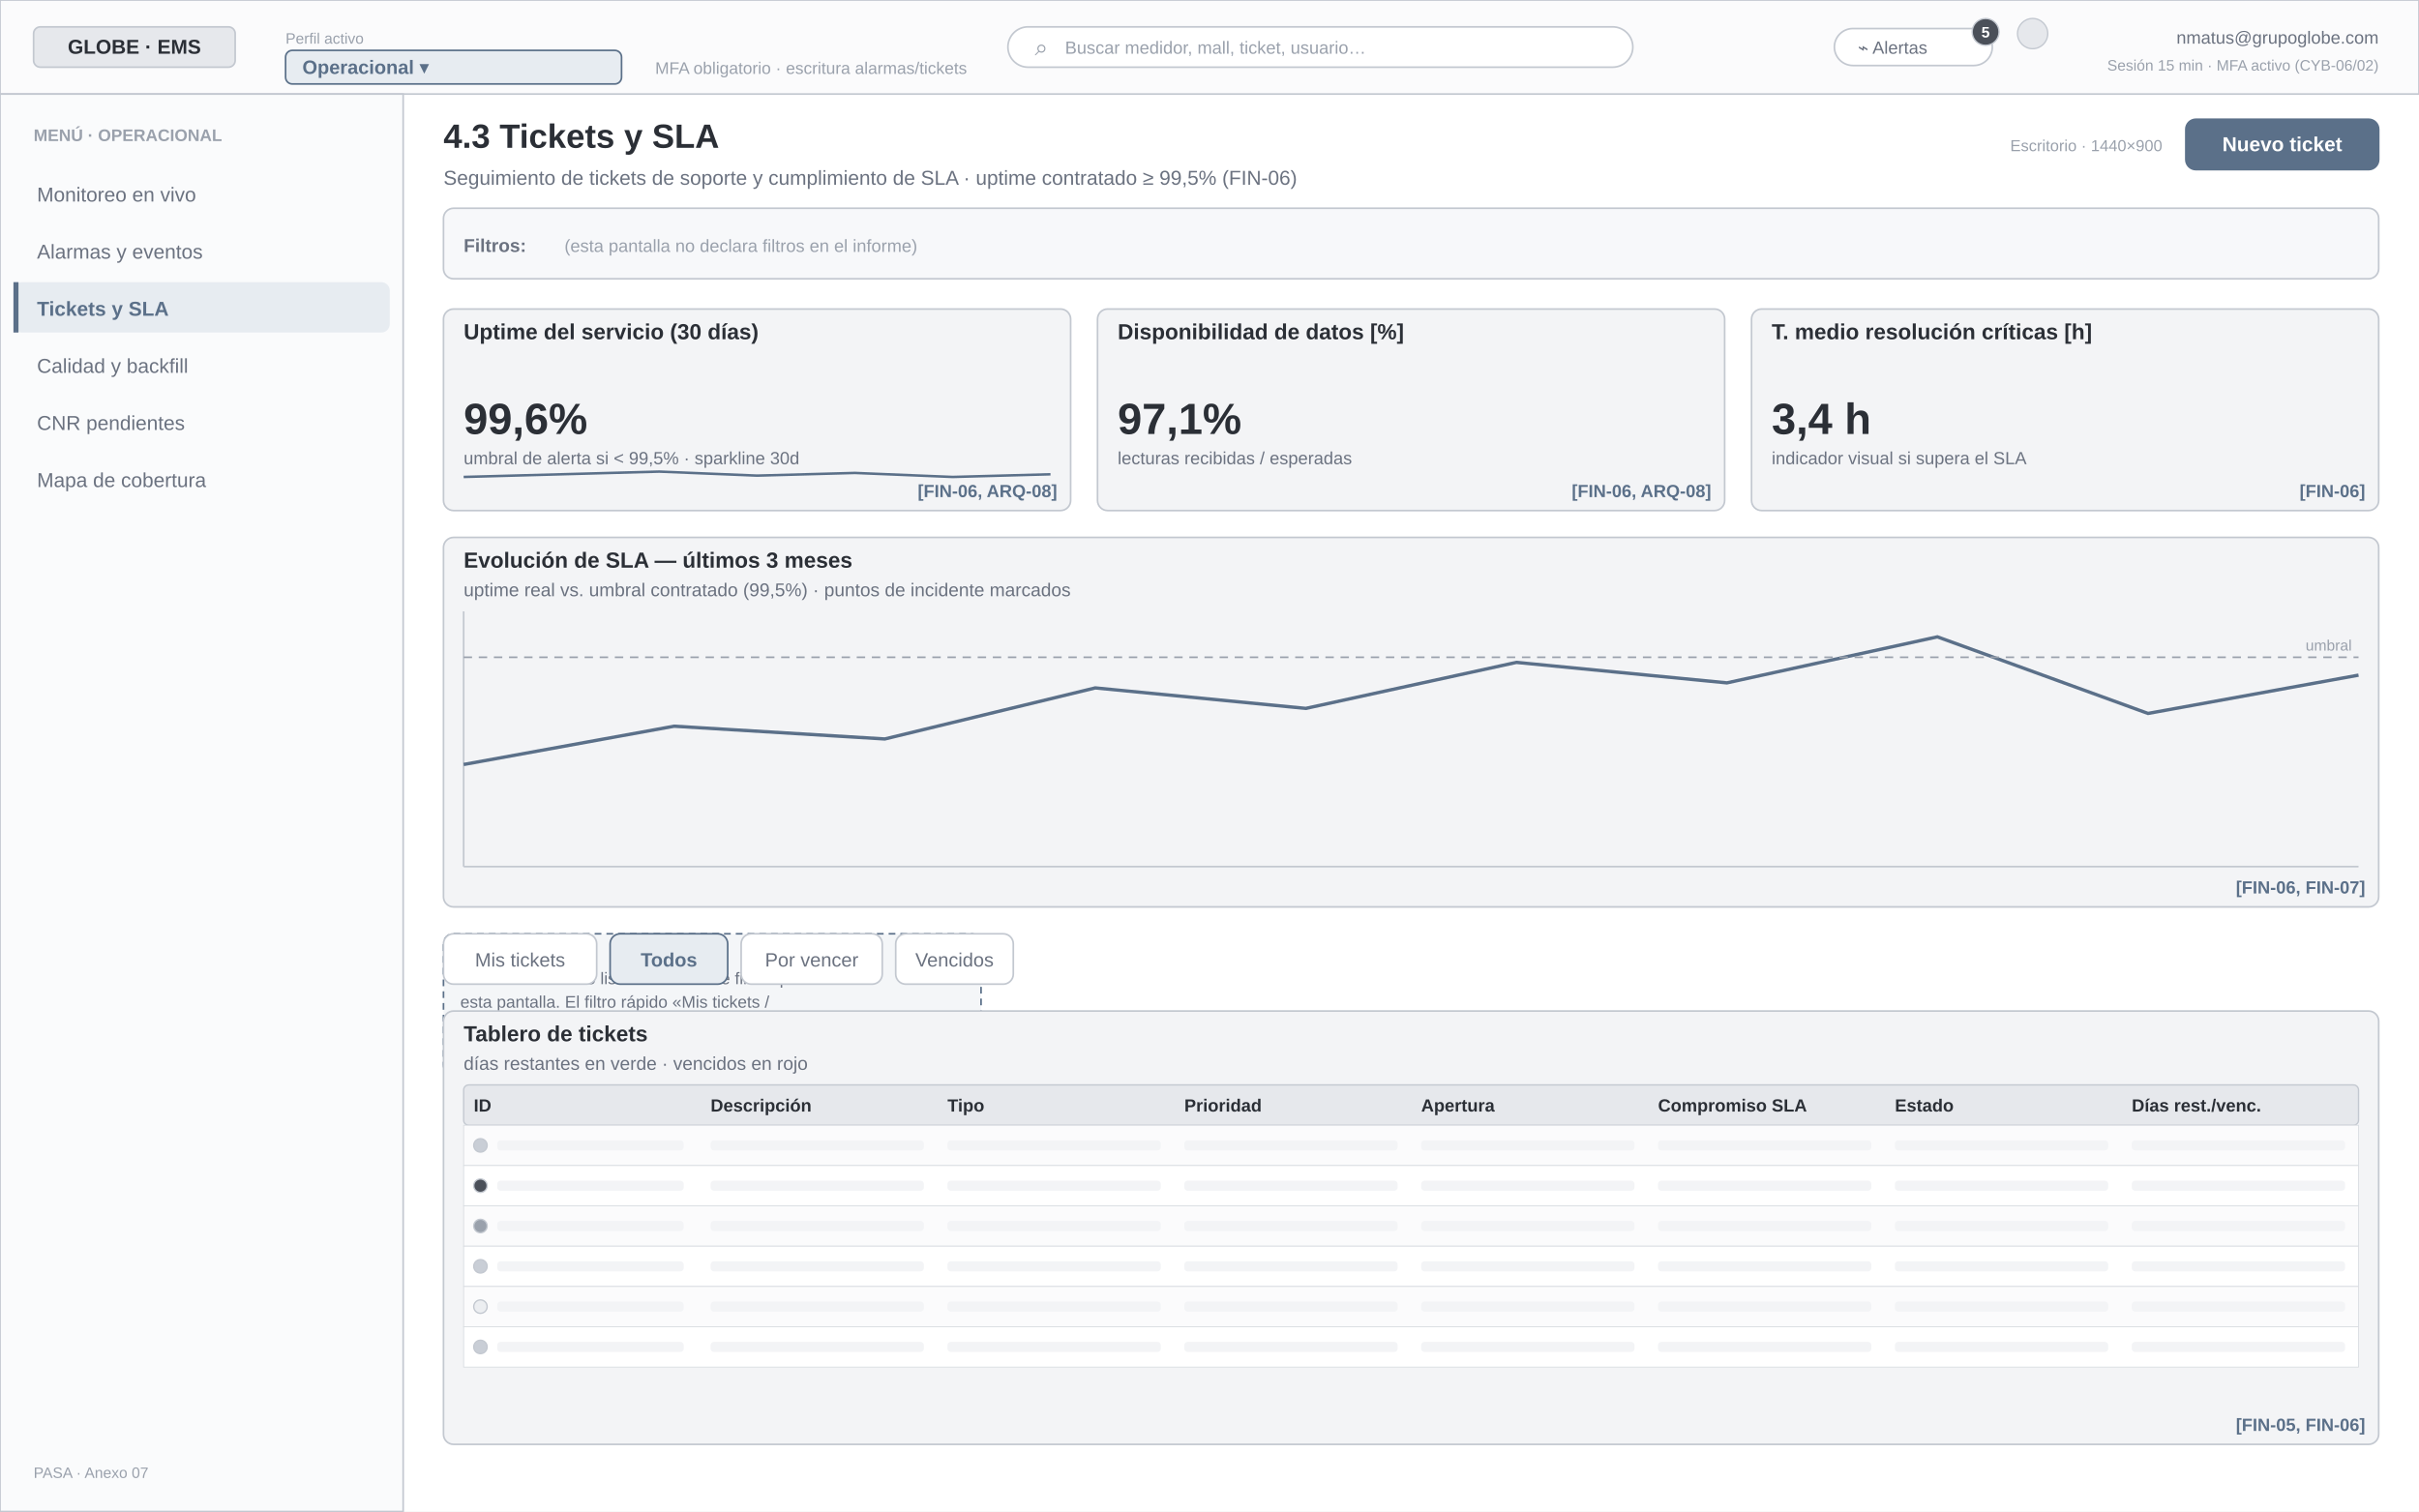
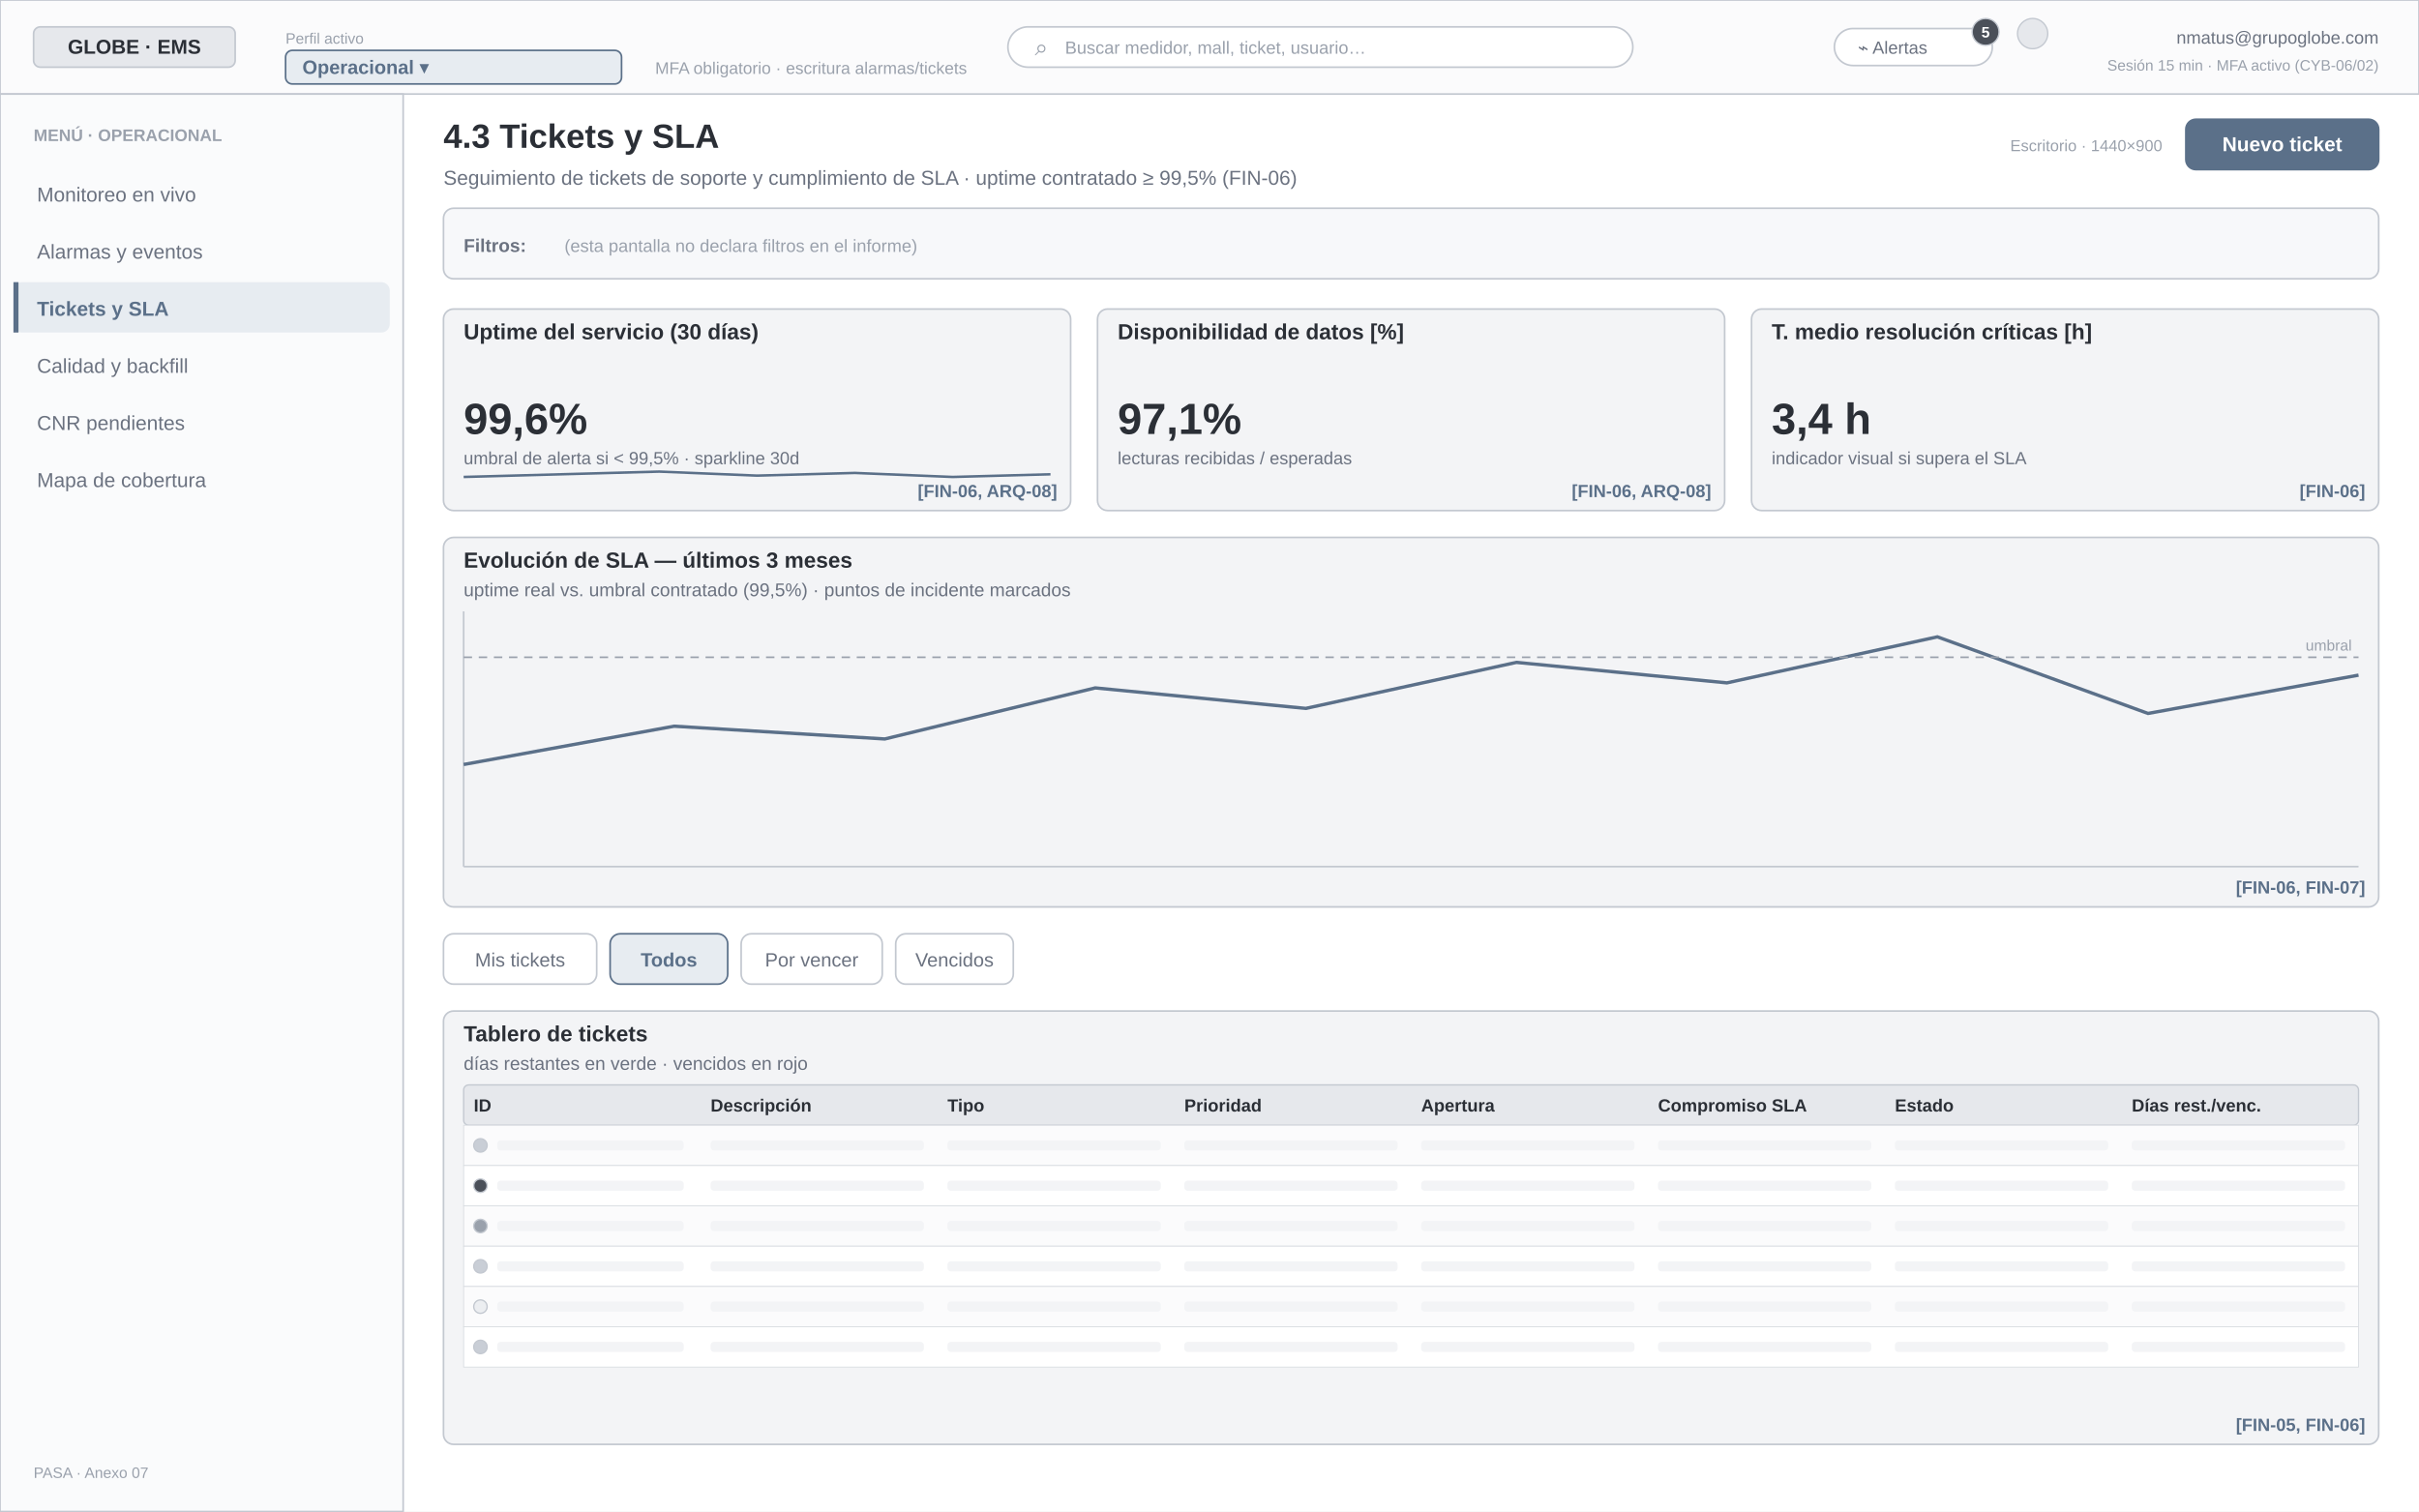
<svg xmlns="http://www.w3.org/2000/svg" viewBox="0 0 1440 900" width="1440" height="900" font-family="'Segoe UI', 'Helvetica Neue', Arial, sans-serif">
  <rect x="0" y="0" width="1440" height="900" rx="0" fill="#ffffff" stroke="none" stroke-width="1" />
  <rect x="0" y="0" width="1440" height="56" rx="0" fill="#fbfbfc" stroke="#c3c8d0" stroke-width="1" />
  <rect x="20" y="16" width="120" height="24" rx="4" fill="#e6e8ec" stroke="#c3c8d0" stroke-width="1" />
  <text x="80" y="32" font-family="'Segoe UI', 'Helvetica Neue', Arial, sans-serif" font-size="12" fill="#2b2f36" font-weight="700" text-anchor="middle">GLOBE · EMS</text>
  <text x="170" y="26" font-family="'Segoe UI', 'Helvetica Neue', Arial, sans-serif" font-size="9" fill="#9aa1ac" font-weight="normal" text-anchor="start">Perfil activo</text>
  <rect x="170" y="30" width="200" height="20" rx="4" fill="#e7ecf1" stroke="#5b7089" stroke-width="1" />
  <text x="180" y="44" font-family="'Segoe UI', 'Helvetica Neue', Arial, sans-serif" font-size="11.5" fill="#5b7089" font-weight="600" text-anchor="start">Operacional  ▾</text>
  <text x="390" y="44" font-family="'Segoe UI', 'Helvetica Neue', Arial, sans-serif" font-size="10" fill="#9aa1ac" font-weight="normal" text-anchor="start">MFA obligatorio · escritura alarmas/tickets</text>
  <rect x="600" y="16" width="372" height="24" rx="12" fill="#ffffff" stroke="#c3c8d0" stroke-width="1" />
  <text x="616" y="33" font-family="'Segoe UI', 'Helvetica Neue', Arial, sans-serif" font-size="14" fill="#9aa1ac" font-weight="normal" text-anchor="start">⌕</text>
  <text x="634" y="32" font-family="'Segoe UI', 'Helvetica Neue', Arial, sans-serif" font-size="10.5" fill="#9aa1ac" font-weight="normal" text-anchor="start">Buscar medidor, mall, ticket, usuario…</text>
  <rect x="1092" y="17" width="94" height="22" rx="11" fill="#ffffff" stroke="#c3c8d0" stroke-width="1" />
  <text x="1106" y="32" font-family="'Segoe UI', 'Helvetica Neue', Arial, sans-serif" font-size="10.5" fill="#6b7280" font-weight="normal" text-anchor="start">⌁ Alertas</text>
  <circle cx="1182" cy="19" r="8" fill="#4b5059" stroke="#c3c8d0" stroke-width="0.8" />
  <text x="1182" y="22.3" font-family="'Segoe UI', 'Helvetica Neue', Arial, sans-serif" font-size="9" fill="#ffffff" font-weight="700" text-anchor="middle">5</text>
  <circle cx="1210" cy="20" r="9" fill="#e6e8ec" stroke="#c3c8d0" stroke-width="0.8" />
  <text x="1416" y="26" font-family="'Segoe UI', 'Helvetica Neue', Arial, sans-serif" font-size="10.5" fill="#6b7280" font-weight="normal" text-anchor="end">nmatus@grupoglobe.com</text>
  <text x="1416" y="42" font-family="'Segoe UI', 'Helvetica Neue', Arial, sans-serif" font-size="9" fill="#9aa1ac" font-weight="normal" text-anchor="end">Sesión 15 min · MFA activo (CYB-06/02)</text>
  <rect x="0" y="56" width="240" height="844" rx="0" fill="#fafbfc" stroke="#c3c8d0" stroke-width="1" />
  <text x="20" y="84" font-family="'Segoe UI', 'Helvetica Neue', Arial, sans-serif" font-size="10" fill="#9aa1ac" font-weight="700" text-anchor="start">MENÚ · OPERACIONAL</text>
  <text x="22" y="120" font-family="'Segoe UI', 'Helvetica Neue', Arial, sans-serif" font-size="12" fill="#6b7280" font-weight="normal" text-anchor="start">Monitoreo en vivo</text>
  <text x="22" y="154" font-family="'Segoe UI', 'Helvetica Neue', Arial, sans-serif" font-size="12" fill="#6b7280" font-weight="normal" text-anchor="start">Alarmas y eventos</text>
  <rect x="8" y="168" width="224" height="30" rx="5" fill="#e7ecf1" stroke="none" stroke-width="1" />
  <rect x="8" y="168" width="3" height="30" rx="0" fill="#5b7089" stroke="none" stroke-width="1" />
  <text x="22" y="188" font-family="'Segoe UI', 'Helvetica Neue', Arial, sans-serif" font-size="12" fill="#5b7089" font-weight="700" text-anchor="start">Tickets y SLA</text>
  <text x="22" y="222" font-family="'Segoe UI', 'Helvetica Neue', Arial, sans-serif" font-size="12" fill="#6b7280" font-weight="normal" text-anchor="start">Calidad y backfill</text>
  <text x="22" y="256" font-family="'Segoe UI', 'Helvetica Neue', Arial, sans-serif" font-size="12" fill="#6b7280" font-weight="normal" text-anchor="start">CNR pendientes</text>
  <text x="22" y="290" font-family="'Segoe UI', 'Helvetica Neue', Arial, sans-serif" font-size="12" fill="#6b7280" font-weight="normal" text-anchor="start">Mapa de cobertura</text>
  <text x="20" y="880" font-family="'Segoe UI', 'Helvetica Neue', Arial, sans-serif" font-size="9" fill="#9aa1ac" font-weight="normal" text-anchor="start">PASA · Anexo 07</text>
  <text x="264" y="88" font-family="'Segoe UI', 'Helvetica Neue', Arial, sans-serif" font-size="20" fill="#2b2f36" font-weight="700" text-anchor="start">4.3  Tickets y SLA</text>
  <rect x="1301.2" y="71" width="114.8" height="30" rx="6" fill="#5b7089" stroke="#5b7089" stroke-width="1" />
  <text x="1358.6" y="90" font-family="'Segoe UI', 'Helvetica Neue', Arial, sans-serif" font-size="12" fill="#ffffff" font-weight="700" text-anchor="middle">Nuevo ticket</text>
  <text x="1287.2" y="90" font-family="'Segoe UI', 'Helvetica Neue', Arial, sans-serif" font-size="9.5" fill="#9aa1ac" font-weight="normal" text-anchor="end">Escritorio · 1440×900</text>
  <text x="264" y="110" font-family="'Segoe UI', 'Helvetica Neue', Arial, sans-serif" font-size="12" fill="#6b7280" font-weight="normal" text-anchor="start">Seguimiento de tickets de soporte y cumplimiento de SLA · uptime contratado ≥ 99,5% (FIN-06)</text>
  <rect x="264" y="124" width="1152" height="42" rx="6" fill="#f7f8fa" stroke="#c3c8d0" stroke-width="1" />
  <text x="276" y="150" font-family="'Segoe UI', 'Helvetica Neue', Arial, sans-serif" font-size="11" fill="#6b7280" font-weight="700" text-anchor="start">Filtros:</text>
  <text x="336" y="150" font-family="'Segoe UI', 'Helvetica Neue', Arial, sans-serif" font-size="10.5" fill="#9aa1ac" font-weight="normal" text-anchor="start">(esta pantalla no declara filtros en el informe)</text>
-   <rect x="264" y="556" width="320" height="84" rx="6" fill="#f4f6f8" stroke="#5b7089" stroke-width="1" stroke-dasharray="4 3" />
-   <text x="274" y="572" font-family="'Segoe UI', 'Helvetica Neue', Arial, sans-serif" font-size="10" fill="#5b7089" font-weight="700" text-anchor="start">⚑ Nota</text>
-   <text x="274" y="586" font-family="'Segoe UI', 'Helvetica Neue', Arial, sans-serif" font-size="10" fill="#6b7280" font-weight="normal" text-anchor="start">El informe v2.0 no lista una barra de filtros para</text>
-   <text x="274" y="600" font-family="'Segoe UI', 'Helvetica Neue', Arial, sans-serif" font-size="10" fill="#6b7280" font-weight="normal" text-anchor="start">esta pantalla. El filtro rápido «Mis tickets /</text>
-   <text x="274" y="614" font-family="'Segoe UI', 'Helvetica Neue', Arial, sans-serif" font-size="10" fill="#6b7280" font-weight="normal" text-anchor="start">Todos / Por vencer / Vencidos» descrito en el</text>
-   <text x="274" y="628" font-family="'Segoe UI', 'Helvetica Neue', Arial, sans-serif" font-size="10" fill="#6b7280" font-weight="normal" text-anchor="start">componente Tablero de tickets se representa como</text>
-   <text x="274" y="642" font-family="'Segoe UI', 'Helvetica Neue', Arial, sans-serif" font-size="10" fill="#6b7280" font-weight="normal" text-anchor="start">pestañas sobre la tabla, no en la barra superior.</text>
  <rect x="264.0" y="184" width="373.333" height="120" rx="6" fill="#f3f4f6" stroke="#c3c8d0" stroke-width="1" />
  <text x="276.0" y="202" font-family="'Segoe UI', 'Helvetica Neue', Arial, sans-serif" font-size="13" fill="#2b2f36" font-weight="700" text-anchor="start">Uptime del servicio (30 días)</text>
  <text x="276.0" y="258.4" font-family="'Segoe UI', 'Helvetica Neue', Arial, sans-serif" font-size="26" fill="#2b2f36" font-weight="700" text-anchor="start">99,6%</text>
  <text x="276.0" y="276.4" font-family="'Segoe UI', 'Helvetica Neue', Arial, sans-serif" font-size="10.5" fill="#6b7280" font-weight="normal" text-anchor="start">umbral de alerta si &lt; 99,5% · sparkline 30d</text>
  <polyline points="276.0,284.0 334.222,282.4 392.444,280.8 450.667,283.2 508.889,281.6 567.111,284.0 625.333,282.4" fill="none" stroke="#5b7089" stroke-width="1.5" />
  <text x="629.333" y="296" font-family="'Segoe UI', 'Helvetica Neue', Arial, sans-serif" font-size="10.5" fill="#5b7089" font-weight="600" text-anchor="end">[FIN-06, ARQ-08]</text>
  <rect x="653.333" y="184" width="373.333" height="120" rx="6" fill="#f3f4f6" stroke="#c3c8d0" stroke-width="1" />
  <text x="665.333" y="202" font-family="'Segoe UI', 'Helvetica Neue', Arial, sans-serif" font-size="13" fill="#2b2f36" font-weight="700" text-anchor="start">Disponibilidad de datos [%]</text>
  <text x="665.333" y="258.4" font-family="'Segoe UI', 'Helvetica Neue', Arial, sans-serif" font-size="26" fill="#2b2f36" font-weight="700" text-anchor="start">97,1%</text>
  <text x="665.333" y="276.4" font-family="'Segoe UI', 'Helvetica Neue', Arial, sans-serif" font-size="10.5" fill="#6b7280" font-weight="normal" text-anchor="start">lecturas recibidas / esperadas</text>
  <text x="1018.667" y="296" font-family="'Segoe UI', 'Helvetica Neue', Arial, sans-serif" font-size="10.5" fill="#5b7089" font-weight="600" text-anchor="end">[FIN-06, ARQ-08]</text>
  <rect x="1042.667" y="184" width="373.333" height="120" rx="6" fill="#f3f4f6" stroke="#c3c8d0" stroke-width="1" />
  <text x="1054.667" y="202" font-family="'Segoe UI', 'Helvetica Neue', Arial, sans-serif" font-size="13" fill="#2b2f36" font-weight="700" text-anchor="start">T. medio resolución críticas [h]</text>
  <text x="1054.667" y="258.4" font-family="'Segoe UI', 'Helvetica Neue', Arial, sans-serif" font-size="26" fill="#2b2f36" font-weight="700" text-anchor="start">3,4 h</text>
  <text x="1054.667" y="276.4" font-family="'Segoe UI', 'Helvetica Neue', Arial, sans-serif" font-size="10.5" fill="#6b7280" font-weight="normal" text-anchor="start">indicador visual si supera el SLA</text>
  <text x="1408" y="296" font-family="'Segoe UI', 'Helvetica Neue', Arial, sans-serif" font-size="10.5" fill="#5b7089" font-weight="600" text-anchor="end">[FIN-06]</text>
  <rect x="264.0" y="320" width="1152.0" height="220" rx="6" fill="#f3f4f6" stroke="#c3c8d0" stroke-width="1" />
  <text x="276.0" y="338" font-family="'Segoe UI', 'Helvetica Neue', Arial, sans-serif" font-size="13" fill="#2b2f36" font-weight="700" text-anchor="start">Evolución de SLA — últimos 3 meses</text>
  <text x="276.0" y="355" font-family="'Segoe UI', 'Helvetica Neue', Arial, sans-serif" font-size="11" fill="#6b7280" font-weight="normal" text-anchor="start">uptime real vs. umbral contratado (99,5%) · puntos de incidente marcados</text>
  <line x1="276.0" y1="516" x2="1404.0" y2="516" stroke="#c3c8d0" stroke-width="1" />
  <line x1="276.0" y1="364" x2="276.0" y2="516" stroke="#c3c8d0" stroke-width="1" />
  <polyline points="276.0,455.2 401.3,432.4 526.7,440.0 652.0,409.6 777.3,421.8 902.7,394.4 1028.0,406.6 1153.3,379.2 1278.7,424.8 1404.0,402.0" fill="none" stroke="#5b7089" stroke-width="2" />
  <line x1="276.0" y1="391.36" x2="1404.0" y2="391.36" stroke="#9aa1ac" stroke-width="1" stroke-dasharray="5 4" />
  <text x="1400.0" y="387.36" font-family="'Segoe UI', 'Helvetica Neue', Arial, sans-serif" font-size="9" fill="#9aa1ac" font-weight="normal" text-anchor="end">umbral</text>
  <text x="1408.0" y="532" font-family="'Segoe UI', 'Helvetica Neue', Arial, sans-serif" font-size="10.5" fill="#5b7089" font-weight="600" text-anchor="end">[FIN-06, FIN-07]</text>
  <rect x="264.0" y="556" width="91.2" height="30" rx="6" fill="#ffffff" stroke="#c3c8d0" stroke-width="1" />
  <text x="309.6" y="575.5" font-family="'Segoe UI', 'Helvetica Neue', Arial, sans-serif" font-size="11.5" fill="#6b7280" font-weight="normal" text-anchor="middle">Mis tickets</text>
  <rect x="363.2" y="556" width="70" height="30" rx="6" fill="#e7ecf1" stroke="#5b7089" stroke-width="1" />
  <text x="398.2" y="575.5" font-family="'Segoe UI', 'Helvetica Neue', Arial, sans-serif" font-size="11.5" fill="#5b7089" font-weight="600" text-anchor="middle">Todos</text>
  <rect x="441.2" y="556" width="84.0" height="30" rx="6" fill="#ffffff" stroke="#c3c8d0" stroke-width="1" />
  <text x="483.2" y="575.5" font-family="'Segoe UI', 'Helvetica Neue', Arial, sans-serif" font-size="11.5" fill="#6b7280" font-weight="normal" text-anchor="middle">Por vencer</text>
  <rect x="533.2" y="556" width="70" height="30" rx="6" fill="#ffffff" stroke="#c3c8d0" stroke-width="1" />
  <text x="568.2" y="575.5" font-family="'Segoe UI', 'Helvetica Neue', Arial, sans-serif" font-size="11.5" fill="#6b7280" font-weight="normal" text-anchor="middle">Vencidos</text>
  <rect x="264.0" y="602" width="1152.0" height="258" rx="6" fill="#f3f4f6" stroke="#c3c8d0" stroke-width="1" />
  <text x="276.0" y="620" font-family="'Segoe UI', 'Helvetica Neue', Arial, sans-serif" font-size="13" fill="#2b2f36" font-weight="700" text-anchor="start">Tablero de tickets</text>
  <text x="276.0" y="637" font-family="'Segoe UI', 'Helvetica Neue', Arial, sans-serif" font-size="11" fill="#6b7280" font-weight="normal" text-anchor="start">días restantes en verde · vencidos en rojo</text>
  <rect x="276.0" y="646" width="1128.0" height="24" rx="3" fill="#e6e8ec" stroke="#c3c8d0" stroke-width="0.8" />
  <text x="282.0" y="661.84" font-family="'Segoe UI', 'Helvetica Neue', Arial, sans-serif" font-size="10.5" fill="#2b2f36" font-weight="700" text-anchor="start">ID</text>
  <text x="423.0" y="661.84" font-family="'Segoe UI', 'Helvetica Neue', Arial, sans-serif" font-size="10.5" fill="#2b2f36" font-weight="700" text-anchor="start">Descripción</text>
  <text x="564.0" y="661.84" font-family="'Segoe UI', 'Helvetica Neue', Arial, sans-serif" font-size="10.5" fill="#2b2f36" font-weight="700" text-anchor="start">Tipo</text>
  <text x="705.0" y="661.84" font-family="'Segoe UI', 'Helvetica Neue', Arial, sans-serif" font-size="10.5" fill="#2b2f36" font-weight="700" text-anchor="start">Prioridad</text>
  <text x="846.0" y="661.84" font-family="'Segoe UI', 'Helvetica Neue', Arial, sans-serif" font-size="10.5" fill="#2b2f36" font-weight="700" text-anchor="start">Apertura</text>
  <text x="987.0" y="661.84" font-family="'Segoe UI', 'Helvetica Neue', Arial, sans-serif" font-size="10.5" fill="#2b2f36" font-weight="700" text-anchor="start">Compromiso SLA</text>
  <text x="1128.0" y="661.84" font-family="'Segoe UI', 'Helvetica Neue', Arial, sans-serif" font-size="10.5" fill="#2b2f36" font-weight="700" text-anchor="start">Estado</text>
  <text x="1269.0" y="661.84" font-family="'Segoe UI', 'Helvetica Neue', Arial, sans-serif" font-size="10.5" fill="#2b2f36" font-weight="700" text-anchor="start">Días rest./venc.</text>
  <rect x="276.0" y="670" width="1128.0" height="24" rx="0" fill="#fbfbfc" stroke="#d9dce1" stroke-width="0.5" />
  <circle cx="286.0" cy="682.0" r="4" fill="#c9ced6" stroke="#c3c8d0" stroke-width="0.8" />
  <rect x="296.0" y="679.0" width="111.0" height="6" rx="2" fill="#f3f4f6" stroke="none" stroke-width="1" />
  <rect x="423.0" y="679.0" width="127.0" height="6" rx="2" fill="#f3f4f6" stroke="none" stroke-width="1" />
  <rect x="564.0" y="679.0" width="127.0" height="6" rx="2" fill="#f3f4f6" stroke="none" stroke-width="1" />
  <rect x="705.0" y="679.0" width="127.0" height="6" rx="2" fill="#f3f4f6" stroke="none" stroke-width="1" />
  <rect x="846.0" y="679.0" width="127.0" height="6" rx="2" fill="#f3f4f6" stroke="none" stroke-width="1" />
  <rect x="987.0" y="679.0" width="127.0" height="6" rx="2" fill="#f3f4f6" stroke="none" stroke-width="1" />
  <rect x="1128.0" y="679.0" width="127.0" height="6" rx="2" fill="#f3f4f6" stroke="none" stroke-width="1" />
  <rect x="1269.0" y="679.0" width="127.0" height="6" rx="2" fill="#f3f4f6" stroke="none" stroke-width="1" />
  <rect x="276.0" y="694" width="1128.0" height="24" rx="0" fill="#ffffff" stroke="#d9dce1" stroke-width="0.5" />
  <circle cx="286.0" cy="706.0" r="4" fill="#4b5059" stroke="#c3c8d0" stroke-width="0.8" />
  <rect x="296.0" y="703.0" width="111.0" height="6" rx="2" fill="#f3f4f6" stroke="none" stroke-width="1" />
  <rect x="423.0" y="703.0" width="127.0" height="6" rx="2" fill="#f3f4f6" stroke="none" stroke-width="1" />
  <rect x="564.0" y="703.0" width="127.0" height="6" rx="2" fill="#f3f4f6" stroke="none" stroke-width="1" />
  <rect x="705.0" y="703.0" width="127.0" height="6" rx="2" fill="#f3f4f6" stroke="none" stroke-width="1" />
  <rect x="846.0" y="703.0" width="127.0" height="6" rx="2" fill="#f3f4f6" stroke="none" stroke-width="1" />
  <rect x="987.0" y="703.0" width="127.0" height="6" rx="2" fill="#f3f4f6" stroke="none" stroke-width="1" />
  <rect x="1128.0" y="703.0" width="127.0" height="6" rx="2" fill="#f3f4f6" stroke="none" stroke-width="1" />
  <rect x="1269.0" y="703.0" width="127.0" height="6" rx="2" fill="#f3f4f6" stroke="none" stroke-width="1" />
  <rect x="276.0" y="718" width="1128.0" height="24" rx="0" fill="#fbfbfc" stroke="#d9dce1" stroke-width="0.5" />
  <circle cx="286.0" cy="730.0" r="4" fill="#9aa1ac" stroke="#c3c8d0" stroke-width="0.8" />
  <rect x="296.0" y="727.0" width="111.0" height="6" rx="2" fill="#f3f4f6" stroke="none" stroke-width="1" />
  <rect x="423.0" y="727.0" width="127.0" height="6" rx="2" fill="#f3f4f6" stroke="none" stroke-width="1" />
  <rect x="564.0" y="727.0" width="127.0" height="6" rx="2" fill="#f3f4f6" stroke="none" stroke-width="1" />
  <rect x="705.0" y="727.0" width="127.0" height="6" rx="2" fill="#f3f4f6" stroke="none" stroke-width="1" />
  <rect x="846.0" y="727.0" width="127.0" height="6" rx="2" fill="#f3f4f6" stroke="none" stroke-width="1" />
  <rect x="987.0" y="727.0" width="127.0" height="6" rx="2" fill="#f3f4f6" stroke="none" stroke-width="1" />
  <rect x="1128.0" y="727.0" width="127.0" height="6" rx="2" fill="#f3f4f6" stroke="none" stroke-width="1" />
  <rect x="1269.0" y="727.0" width="127.0" height="6" rx="2" fill="#f3f4f6" stroke="none" stroke-width="1" />
  <rect x="276.0" y="742" width="1128.0" height="24" rx="0" fill="#ffffff" stroke="#d9dce1" stroke-width="0.5" />
  <circle cx="286.0" cy="754.0" r="4" fill="#c9ced6" stroke="#c3c8d0" stroke-width="0.8" />
  <rect x="296.0" y="751.0" width="111.0" height="6" rx="2" fill="#f3f4f6" stroke="none" stroke-width="1" />
  <rect x="423.0" y="751.0" width="127.0" height="6" rx="2" fill="#f3f4f6" stroke="none" stroke-width="1" />
  <rect x="564.0" y="751.0" width="127.0" height="6" rx="2" fill="#f3f4f6" stroke="none" stroke-width="1" />
  <rect x="705.0" y="751.0" width="127.0" height="6" rx="2" fill="#f3f4f6" stroke="none" stroke-width="1" />
  <rect x="846.0" y="751.0" width="127.0" height="6" rx="2" fill="#f3f4f6" stroke="none" stroke-width="1" />
  <rect x="987.0" y="751.0" width="127.0" height="6" rx="2" fill="#f3f4f6" stroke="none" stroke-width="1" />
  <rect x="1128.0" y="751.0" width="127.0" height="6" rx="2" fill="#f3f4f6" stroke="none" stroke-width="1" />
  <rect x="1269.0" y="751.0" width="127.0" height="6" rx="2" fill="#f3f4f6" stroke="none" stroke-width="1" />
  <rect x="276.0" y="766" width="1128.0" height="24" rx="0" fill="#fbfbfc" stroke="#d9dce1" stroke-width="0.5" />
  <circle cx="286.0" cy="778.0" r="4" fill="#eceef1" stroke="#c3c8d0" stroke-width="0.8" />
  <rect x="296.0" y="775.0" width="111.0" height="6" rx="2" fill="#f3f4f6" stroke="none" stroke-width="1" />
  <rect x="423.0" y="775.0" width="127.0" height="6" rx="2" fill="#f3f4f6" stroke="none" stroke-width="1" />
  <rect x="564.0" y="775.0" width="127.0" height="6" rx="2" fill="#f3f4f6" stroke="none" stroke-width="1" />
  <rect x="705.0" y="775.0" width="127.0" height="6" rx="2" fill="#f3f4f6" stroke="none" stroke-width="1" />
  <rect x="846.0" y="775.0" width="127.0" height="6" rx="2" fill="#f3f4f6" stroke="none" stroke-width="1" />
  <rect x="987.0" y="775.0" width="127.0" height="6" rx="2" fill="#f3f4f6" stroke="none" stroke-width="1" />
  <rect x="1128.0" y="775.0" width="127.0" height="6" rx="2" fill="#f3f4f6" stroke="none" stroke-width="1" />
  <rect x="1269.0" y="775.0" width="127.0" height="6" rx="2" fill="#f3f4f6" stroke="none" stroke-width="1" />
  <rect x="276.0" y="790" width="1128.0" height="24" rx="0" fill="#ffffff" stroke="#d9dce1" stroke-width="0.5" />
  <circle cx="286.0" cy="802.0" r="4" fill="#c9ced6" stroke="#c3c8d0" stroke-width="0.8" />
  <rect x="296.0" y="799.0" width="111.0" height="6" rx="2" fill="#f3f4f6" stroke="none" stroke-width="1" />
  <rect x="423.0" y="799.0" width="127.0" height="6" rx="2" fill="#f3f4f6" stroke="none" stroke-width="1" />
  <rect x="564.0" y="799.0" width="127.0" height="6" rx="2" fill="#f3f4f6" stroke="none" stroke-width="1" />
  <rect x="705.0" y="799.0" width="127.0" height="6" rx="2" fill="#f3f4f6" stroke="none" stroke-width="1" />
  <rect x="846.0" y="799.0" width="127.0" height="6" rx="2" fill="#f3f4f6" stroke="none" stroke-width="1" />
  <rect x="987.0" y="799.0" width="127.0" height="6" rx="2" fill="#f3f4f6" stroke="none" stroke-width="1" />
  <rect x="1128.0" y="799.0" width="127.0" height="6" rx="2" fill="#f3f4f6" stroke="none" stroke-width="1" />
  <rect x="1269.0" y="799.0" width="127.0" height="6" rx="2" fill="#f3f4f6" stroke="none" stroke-width="1" />
  <text x="1408.0" y="852" font-family="'Segoe UI', 'Helvetica Neue', Arial, sans-serif" font-size="10.5" fill="#5b7089" font-weight="600" text-anchor="end">[FIN-05, FIN-06]</text>
</svg>
